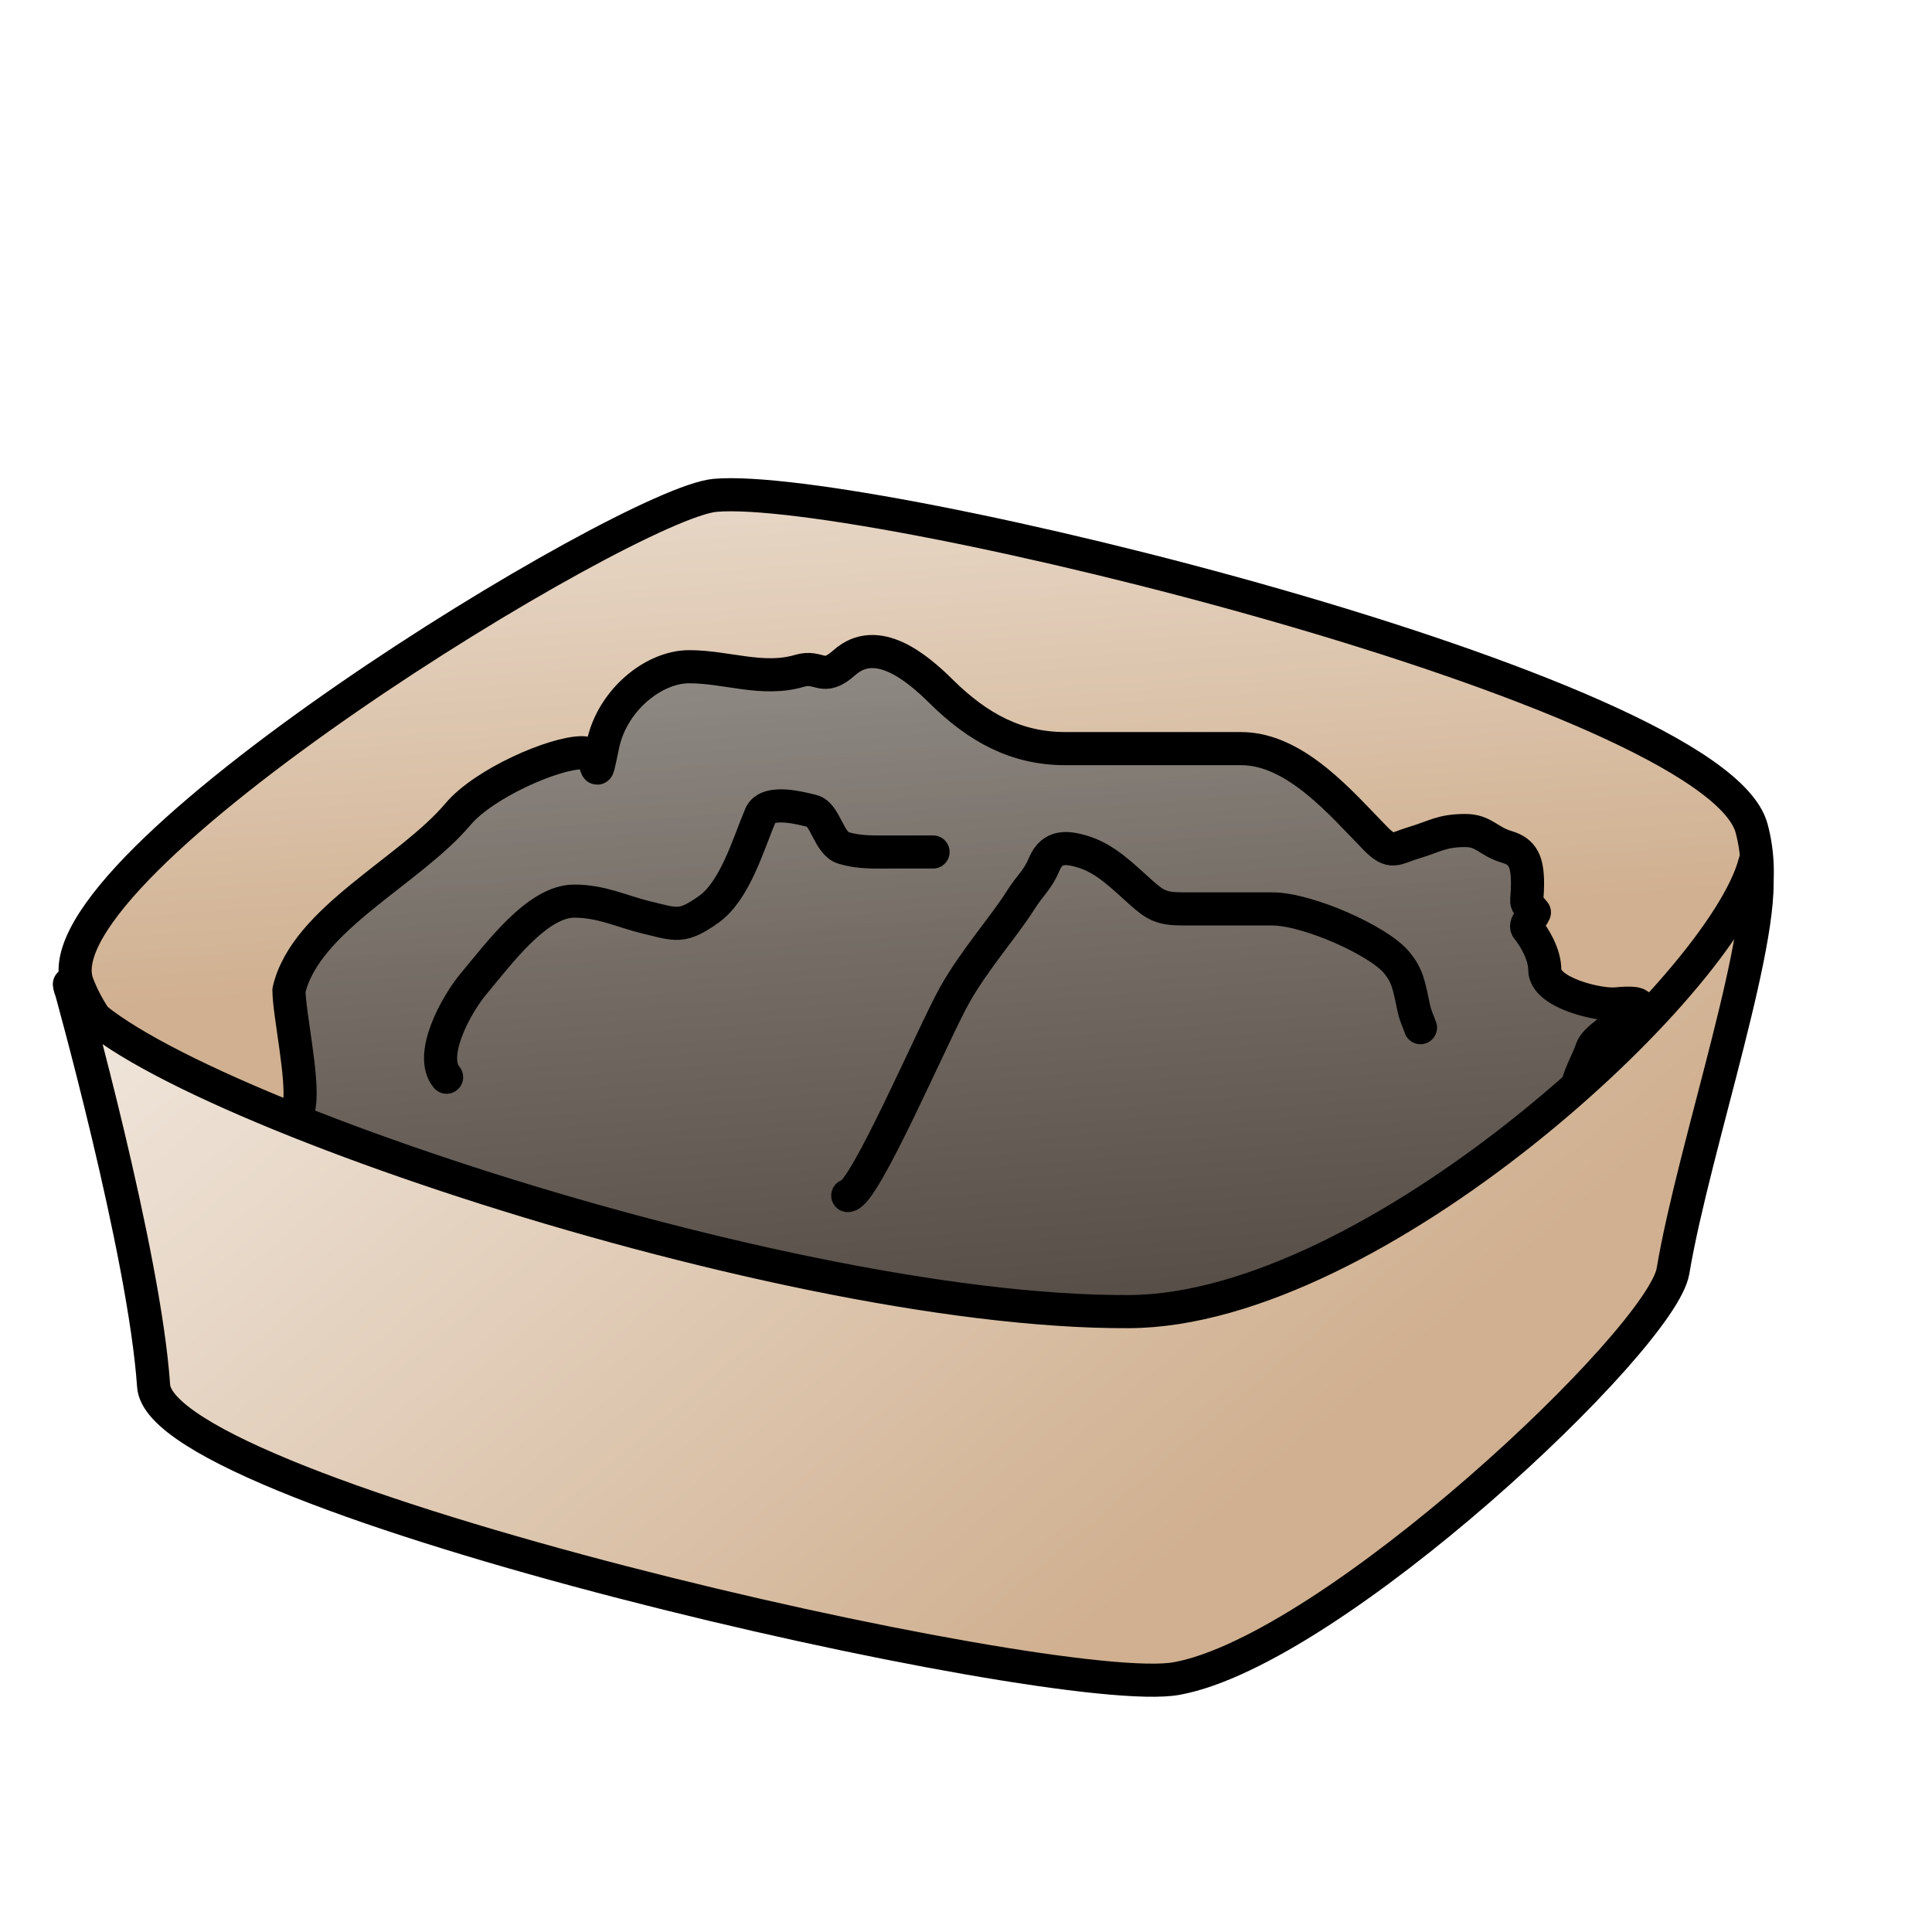
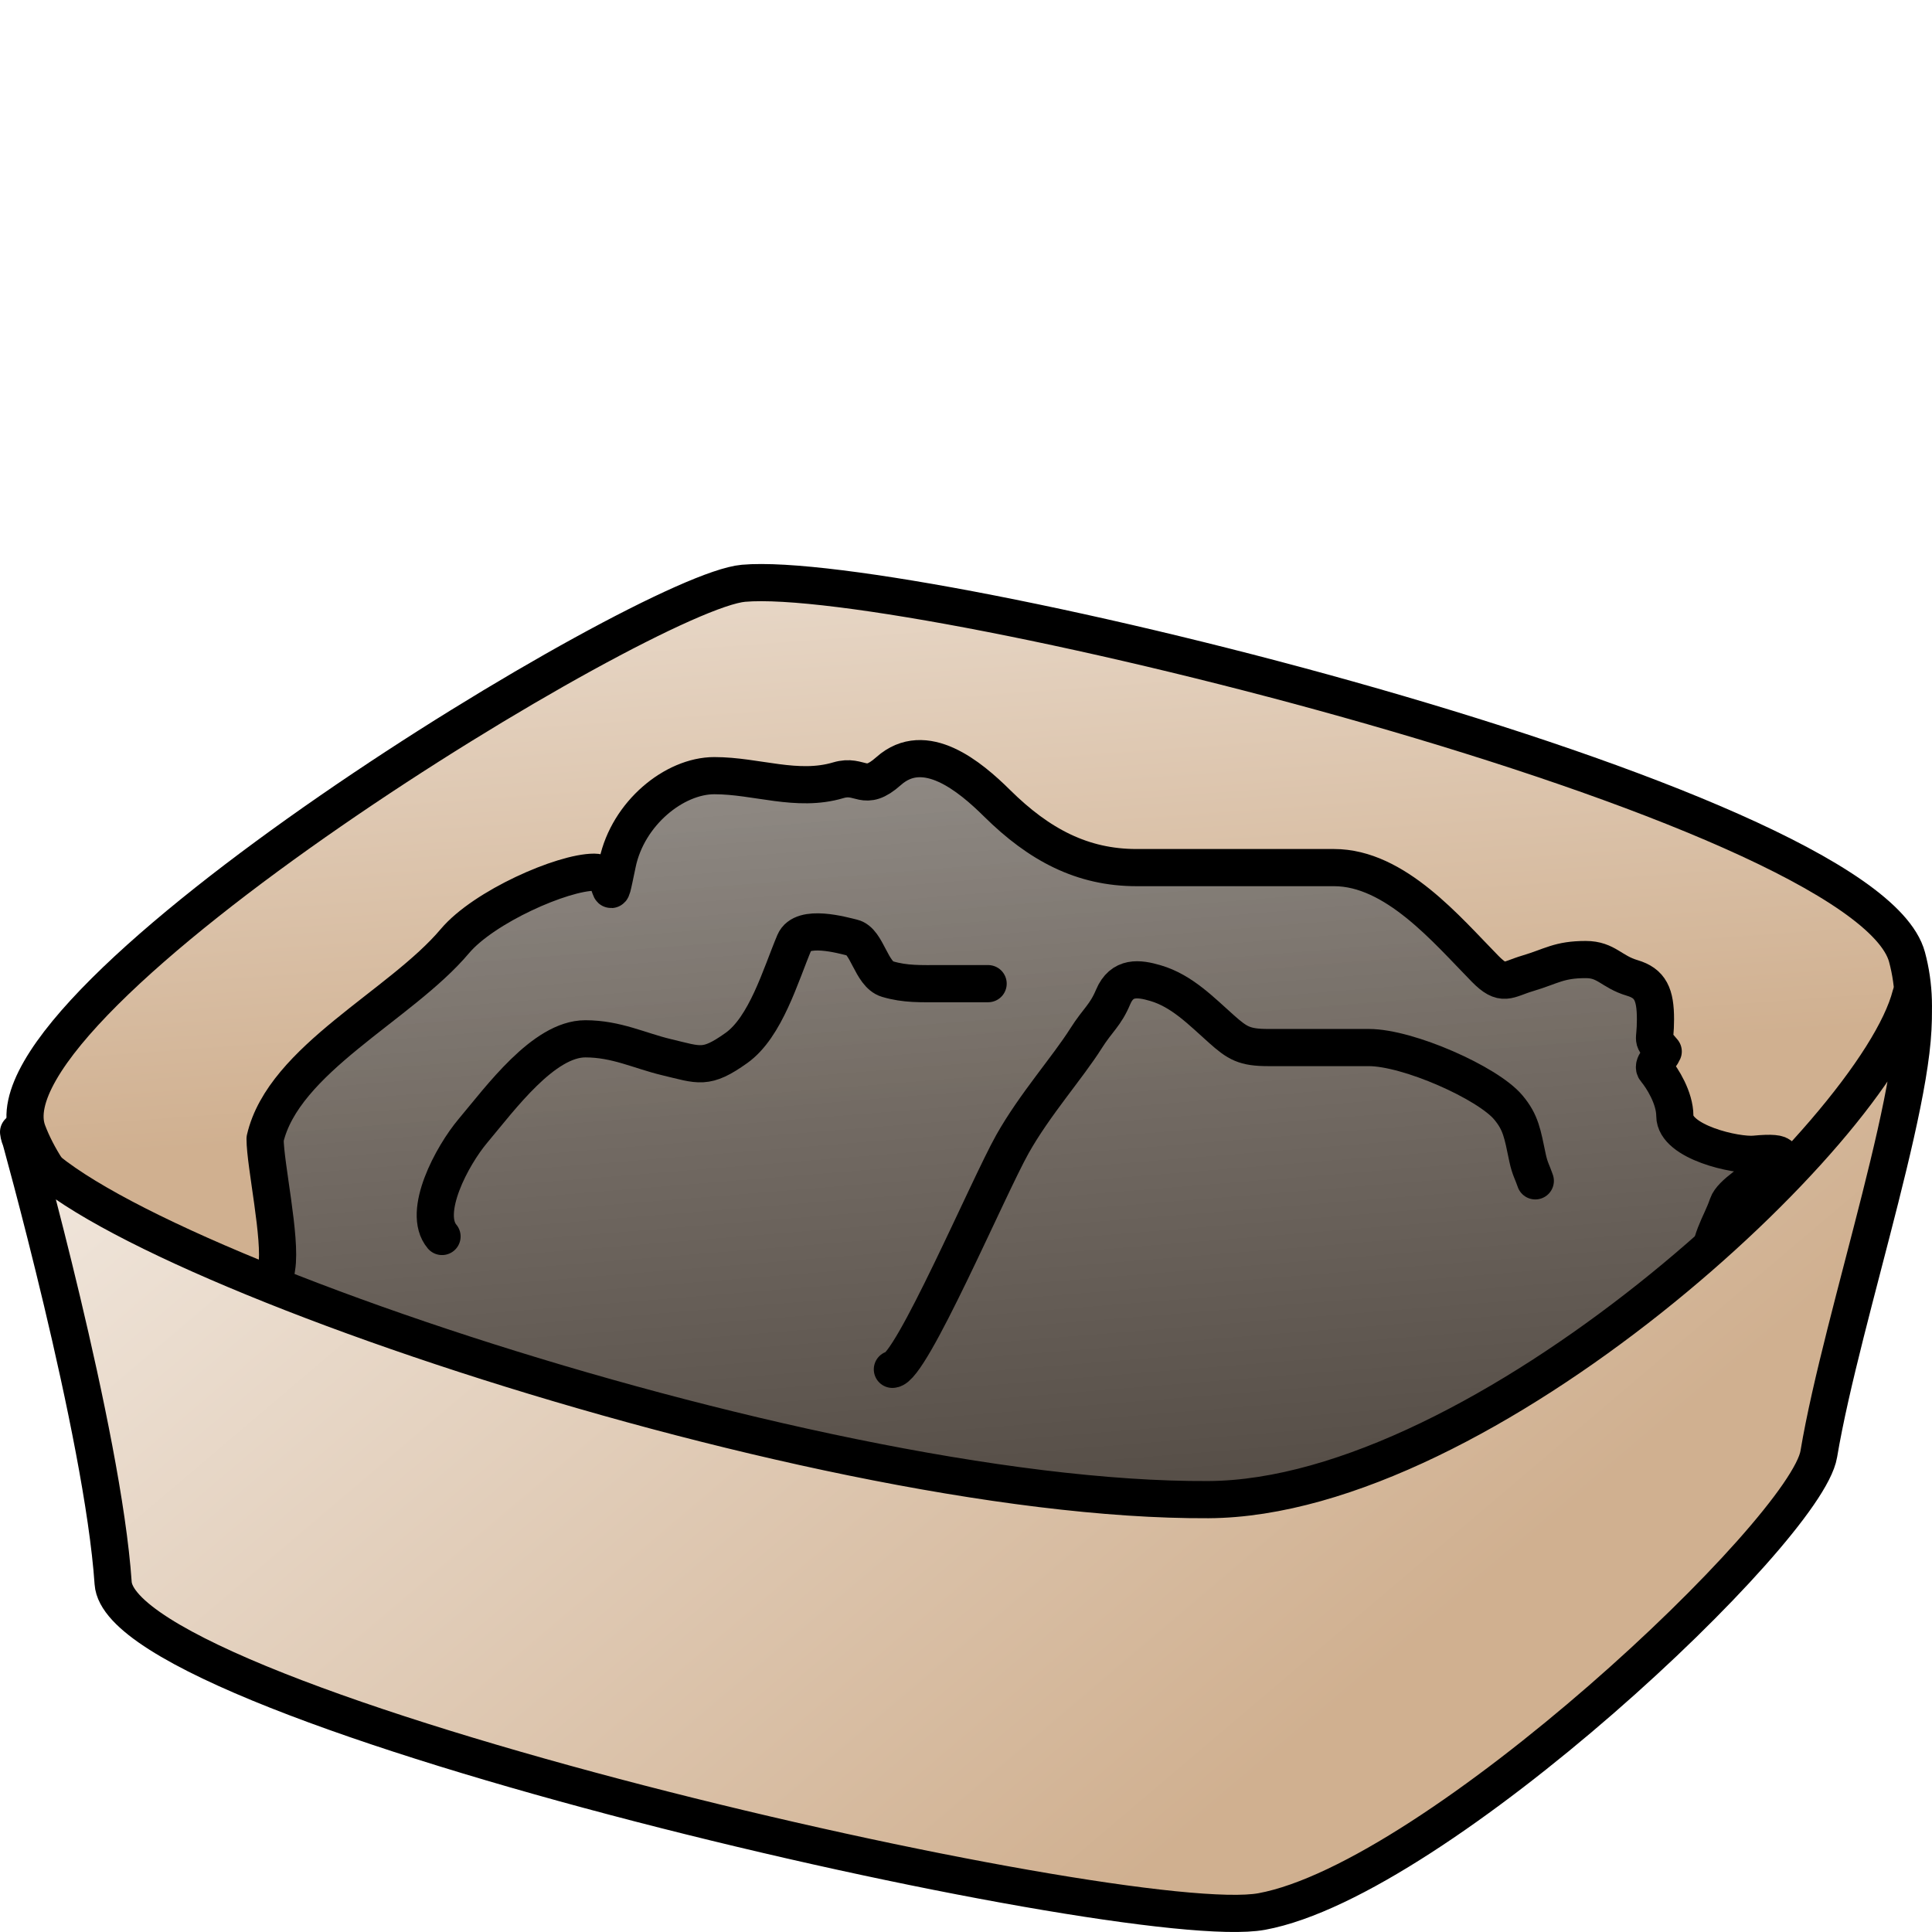
- <svg xmlns="http://www.w3.org/2000/svg" xmlns:xlink="http://www.w3.org/1999/xlink" width="700pt" height="700pt" id="svg36220" version="1.0">
+ <svg xmlns="http://www.w3.org/2000/svg" xmlns:xlink="http://www.w3.org/1999/xlink" width="100" height="100" id="svg36220" version="1.0">
  <defs id="defs36222">
    <linearGradient id="linearGradient8318">
      <stop style="stop-color:#808080;stop-opacity:0.753;" offset="0" id="stop8320" />
      <stop style="stop-color:#000000;stop-opacity:0.753;" offset="1" id="stop8322" />
    </linearGradient>
    <linearGradient id="linearGradient2392">
      <stop style="stop-color:#ffffff;stop-opacity:1;" offset="0" id="stop2394" />
      <stop style="stop-color:#d0b090;stop-opacity:1;" offset="1" id="stop2396" />
    </linearGradient>
-     <linearGradient xlink:href="#linearGradient2392" id="linearGradient7403" x1="120.738" y1="168.281" x2="536.53" y2="749.291" gradientUnits="userSpaceOnUse" gradientTransform="matrix(1,0,0,1.186948,16.21488,-124.0379)" />
-     <linearGradient xlink:href="#linearGradient2392" id="linearGradient7411" x1="352.384" y1="117.344" x2="375.945" y2="501.85" gradientUnits="userSpaceOnUse" gradientTransform="matrix(1,0,0,1.186948,6.786794,-132.4308)" />
-     <linearGradient xlink:href="#linearGradient8318" id="linearGradient8324" x1="-24.895" y1="375.821" x2="8.518" y2="865.334" gradientUnits="userSpaceOnUse" gradientTransform="matrix(1,0,0,1.186948,-32.06939,-140.8238)" />
+     <linearGradient xlink:href="#linearGradient2392" id="linearGradient7403" x1="120.738" y1="168.281" x2="536.53" y2="749.291" gradientUnits="userSpaceOnUse" gradientTransform="matrix(0.1202783,0,0,0.1427641,-1.119544,-13.51052)" />
+     <linearGradient xlink:href="#linearGradient2392" id="linearGradient7411" x1="352.384" y1="117.344" x2="375.945" y2="501.85" gradientUnits="userSpaceOnUse" gradientTransform="matrix(0.1202783,0,0,0.1427641,-2.253544,-14.52)" />
+     <linearGradient xlink:href="#linearGradient8318" id="linearGradient8324" x1="-24.895" y1="375.821" x2="8.518" y2="865.334" gradientUnits="userSpaceOnUse" gradientTransform="matrix(0.1202783,0,0,0.1427641,-6.927094,-15.5295)" />
  </defs>
  <g id="layer1">
-     <path style="fill:url(#linearGradient7411);fill-opacity:1;fill-rule:evenodd;stroke:#000000;stroke-width:16;stroke-linecap:round;stroke-linejoin:round;stroke-miterlimit:4;stroke-dasharray:none;stroke-opacity:1" d="M 37.428,475.308 C 69.399,559.987 304.514,676.339 505.45,656.056 C 706.386,635.773 872.508,497.809 846.173,400.111 C 828.185,333.379 418.093,232.934 345.484,239.289 C 303.557,242.958 15.96,418.446 37.428,475.308 z " id="path6490" />
-     <path style="fill:url(#linearGradient8324);fill-opacity:1;fill-rule:evenodd;stroke:#000000;stroke-width:16;stroke-linecap:round;stroke-linejoin:round;stroke-miterlimit:4;stroke-dasharray:none;stroke-opacity:1" d="M 139.597,478.367 C 147.511,444.116 197.905,421.028 221.264,393.303 C 233.765,378.464 267.647,363.629 281.264,363.629 C 291.002,363.629 286.401,382.759 291.264,359.673 C 295.761,338.321 315.65,322.086 332.931,322.086 C 351.072,322.086 368.492,329.338 386.264,324.064 C 396.039,321.163 397.192,329.667 407.931,320.108 C 423.565,306.19 443.005,322.489 454.597,333.955 C 472.739,351.899 491.334,361.651 514.597,361.651 C 542.931,361.651 571.264,361.651 599.597,361.651 C 625.947,361.651 648.205,388.495 664.597,405.172 C 672.363,413.073 674.166,409.751 682.931,407.15 C 693.244,404.09 696.34,401.216 707.931,401.216 C 716.861,401.216 718.886,406.445 727.931,409.129 C 735.692,411.432 737.931,416.183 737.931,426.933 C 737.931,437.869 735.815,434.313 741.264,440.781 C 740.153,443.418 736.174,446.608 737.931,448.694 C 740.845,452.152 746.264,460.751 746.264,468.476 C 746.264,479.833 772.745,485.749 780.643,484.981 C 810.136,482.112 772.164,497.282 768.976,506.742 C 765.903,515.861 760.643,521.466 760.643,536.415 C 760.643,558.844 759.998,574.32 753.976,595.763 C 748.268,616.089 657.649,686.083 636.264,686.083 C 635.153,686.083 633.82,685.292 632.931,686.083 C 606.556,709.563 548.355,688.889 521.264,678.17 C 503.187,671.018 282.662,611.332 196.431,611.332 C 193.782,611.332 150.361,569.201 147.931,563.432 C 145.341,557.285 142.641,545.368 144.597,533.758 C 146.683,521.378 139.597,489.339 139.597,478.367 z " id="path7431" />
-     <path style="fill:none;fill-opacity:0.75;fill-rule:evenodd;stroke:#000000;stroke-width:16;stroke-linecap:round;stroke-linejoin:round;stroke-miterlimit:4;stroke-dasharray:none;stroke-opacity:1" d="M 215.741,520.391 C 206.956,509.963 220.086,485.56 229.074,474.891 C 240.935,460.813 259.484,435.326 277.408,435.326 C 290.811,435.326 300.738,440.469 312.408,443.239 C 326.569,446.601 329.246,448.656 342.408,439.282 C 355.076,430.261 361.429,407.975 367.408,393.783 C 370.796,385.74 388.26,390.82 392.408,391.805 C 398.689,393.296 400.404,407.53 407.408,409.609 C 415.182,411.916 421.712,411.587 430.741,411.587 C 437.408,411.587 444.074,411.587 450.741,411.587" id="path7433" />
-     <path style="fill:none;fill-opacity:0.75;fill-rule:evenodd;stroke:#000000;stroke-width:16;stroke-linecap:round;stroke-linejoin:round;stroke-miterlimit:4;stroke-dasharray:none;stroke-opacity:1" d="M 409.548,577.561 C 417.431,577.561 450.688,499.369 461.215,480.627 C 470.717,463.708 484.951,447.679 492.882,435.127 C 497.984,427.052 501.157,425.374 504.548,417.323 C 508.342,408.316 515.57,409.219 522.882,411.388 C 534.132,414.726 542.428,423.349 551.215,431.171 C 558.022,437.23 561.073,439.084 571.215,439.084 C 585.659,439.084 600.104,439.084 614.548,439.084 C 631.572,439.084 665.68,454.274 674.548,464.801 C 680.052,471.334 680.683,476.124 682.882,486.562 C 683.854,491.177 684.962,492.735 686.215,496.453" id="path7435" />
-     <path style="fill:url(#linearGradient7403);fill-opacity:1;fill-rule:evenodd;stroke:#000000;stroke-width:16;stroke-linecap:round;stroke-linejoin:round;stroke-miterlimit:4;stroke-dasharray:none;stroke-opacity:1" d="M 33.523,475.449 C 33.523,475.449 69.801,604.774 74.213,669.532 C 77.868,723.173 509.86,821.676 568.521,810.874 C 643.842,797.005 802.669,647.131 808.209,614.04 C 818.295,553.8 855.527,446.323 847.779,416.558 C 832.6,476.092 663.615,632.997 545.548,633.631 C 370.382,634.571 38.078,518.7 33.523,475.449 z " id="path7365" />
+     <path style="fill:url(#linearGradient7411);fill-opacity:1;fill-rule:evenodd;stroke:#000000;stroke-width:1.924;stroke-linecap:round;stroke-linejoin:round;stroke-miterlimit:4;stroke-dasharray:none;stroke-opacity:1" d="M 1.432,58.578 C 5.277,68.763 33.557,82.757 57.725,80.318 C 81.893,77.878 101.874,61.284 98.706,49.533 C 96.543,41.507 47.218,29.425 38.484,30.19 C 33.441,30.631 -1.15,51.739 1.432,58.578 z" id="path6490" />
+     <path style="fill:url(#linearGradient8324);fill-opacity:1;fill-rule:evenodd;stroke:#000000;stroke-width:1.924;stroke-linecap:round;stroke-linejoin:round;stroke-miterlimit:4;stroke-dasharray:none;stroke-opacity:1" d="M 13.721,58.946 C 14.673,54.826 20.734,52.049 23.543,48.714 C 25.047,46.93 29.122,45.145 30.76,45.145 C 31.931,45.145 31.378,47.446 31.963,44.669 C 32.504,42.101 34.896,40.148 36.974,40.148 C 39.157,40.148 41.252,41.021 43.389,40.386 C 44.565,40.038 44.704,41.06 45.995,39.911 C 47.876,38.237 50.214,40.197 51.608,41.576 C 53.79,43.734 56.027,44.907 58.825,44.907 C 62.233,44.907 65.641,44.907 69.049,44.907 C 72.218,44.907 74.895,48.136 76.867,50.142 C 77.801,51.092 78.018,50.693 79.072,50.38 C 80.312,50.012 80.685,49.666 82.079,49.666 C 83.153,49.666 83.396,50.295 84.484,50.618 C 85.418,50.895 85.687,51.466 85.687,52.759 C 85.687,54.075 85.433,53.647 86.088,54.425 C 85.954,54.742 85.476,55.126 85.687,55.377 C 86.038,55.793 86.689,56.827 86.689,57.756 C 86.689,59.122 89.875,59.834 90.825,59.741 C 94.372,59.396 89.805,61.221 89.421,62.359 C 89.052,63.455 88.419,64.13 88.419,65.928 C 88.419,68.625 88.341,70.487 87.617,73.066 C 86.931,75.511 76.031,83.929 73.459,83.929 C 73.325,83.929 73.165,83.834 73.058,83.929 C 69.886,86.754 62.885,84.267 59.627,82.978 C 57.453,82.117 30.928,74.938 20.557,74.938 C 20.238,74.938 15.015,69.871 14.723,69.177 C 14.412,68.438 14.087,67.004 14.322,65.608 C 14.573,64.119 13.721,60.265 13.721,58.946 z" id="path7431" />
+     <path style="fill:none;fill-opacity:0.75;fill-rule:evenodd;stroke:#000000;stroke-width:1.924;stroke-linecap:round;stroke-linejoin:round;stroke-miterlimit:4;stroke-dasharray:none;stroke-opacity:1" d="M 22.879,64 C 21.822,62.746 23.402,59.811 24.483,58.528 C 25.909,56.834 28.14,53.769 30.296,53.769 C 31.908,53.769 33.102,54.387 34.506,54.721 C 36.209,55.125 36.531,55.372 38.114,54.245 C 39.638,53.16 40.402,50.479 41.121,48.772 C 41.529,47.805 43.629,48.416 44.128,48.534 C 44.884,48.713 45.09,50.426 45.932,50.676 C 46.868,50.953 47.653,50.914 48.739,50.914 C 49.541,50.914 50.343,50.914 51.145,50.914" id="path7433" />
+     <path style="fill:none;fill-opacity:0.75;fill-rule:evenodd;stroke:#000000;stroke-width:1.924;stroke-linecap:round;stroke-linejoin:round;stroke-miterlimit:4;stroke-dasharray:none;stroke-opacity:1" d="M 46.19,70.877 C 47.138,70.877 51.138,61.472 52.404,59.218 C 53.547,57.183 55.259,55.255 56.213,53.745 C 56.827,52.774 57.208,52.572 57.616,51.603 C 58.073,50.52 58.942,50.629 59.821,50.89 C 61.175,51.291 62.172,52.328 63.229,53.269 C 64.048,53.998 64.415,54.221 65.635,54.221 C 67.372,54.221 69.11,54.221 70.847,54.221 C 72.894,54.221 76.997,56.048 78.064,57.314 C 78.726,58.1 78.802,58.676 79.066,59.931 C 79.183,60.486 79.316,60.674 79.467,61.121" id="path7435" />
+     <path style="fill:url(#linearGradient7403);fill-opacity:1;fill-rule:evenodd;stroke:#000000;stroke-width:1.924;stroke-linecap:round;stroke-linejoin:round;stroke-miterlimit:4;stroke-dasharray:none;stroke-opacity:1" d="M 0.962,58.595 C 0.962,58.595 5.326,74.15 5.856,81.939 C 6.296,88.391 58.255,100.238 65.311,98.939 C 74.37,97.271 93.474,79.244 94.14,75.264 C 95.353,68.019 99.831,55.091 98.9,51.511 C 97.074,58.672 76.749,77.544 62.548,77.621 C 41.479,77.734 1.51,63.797 0.962,58.595 z" id="path7365" />
  </g>
</svg>
